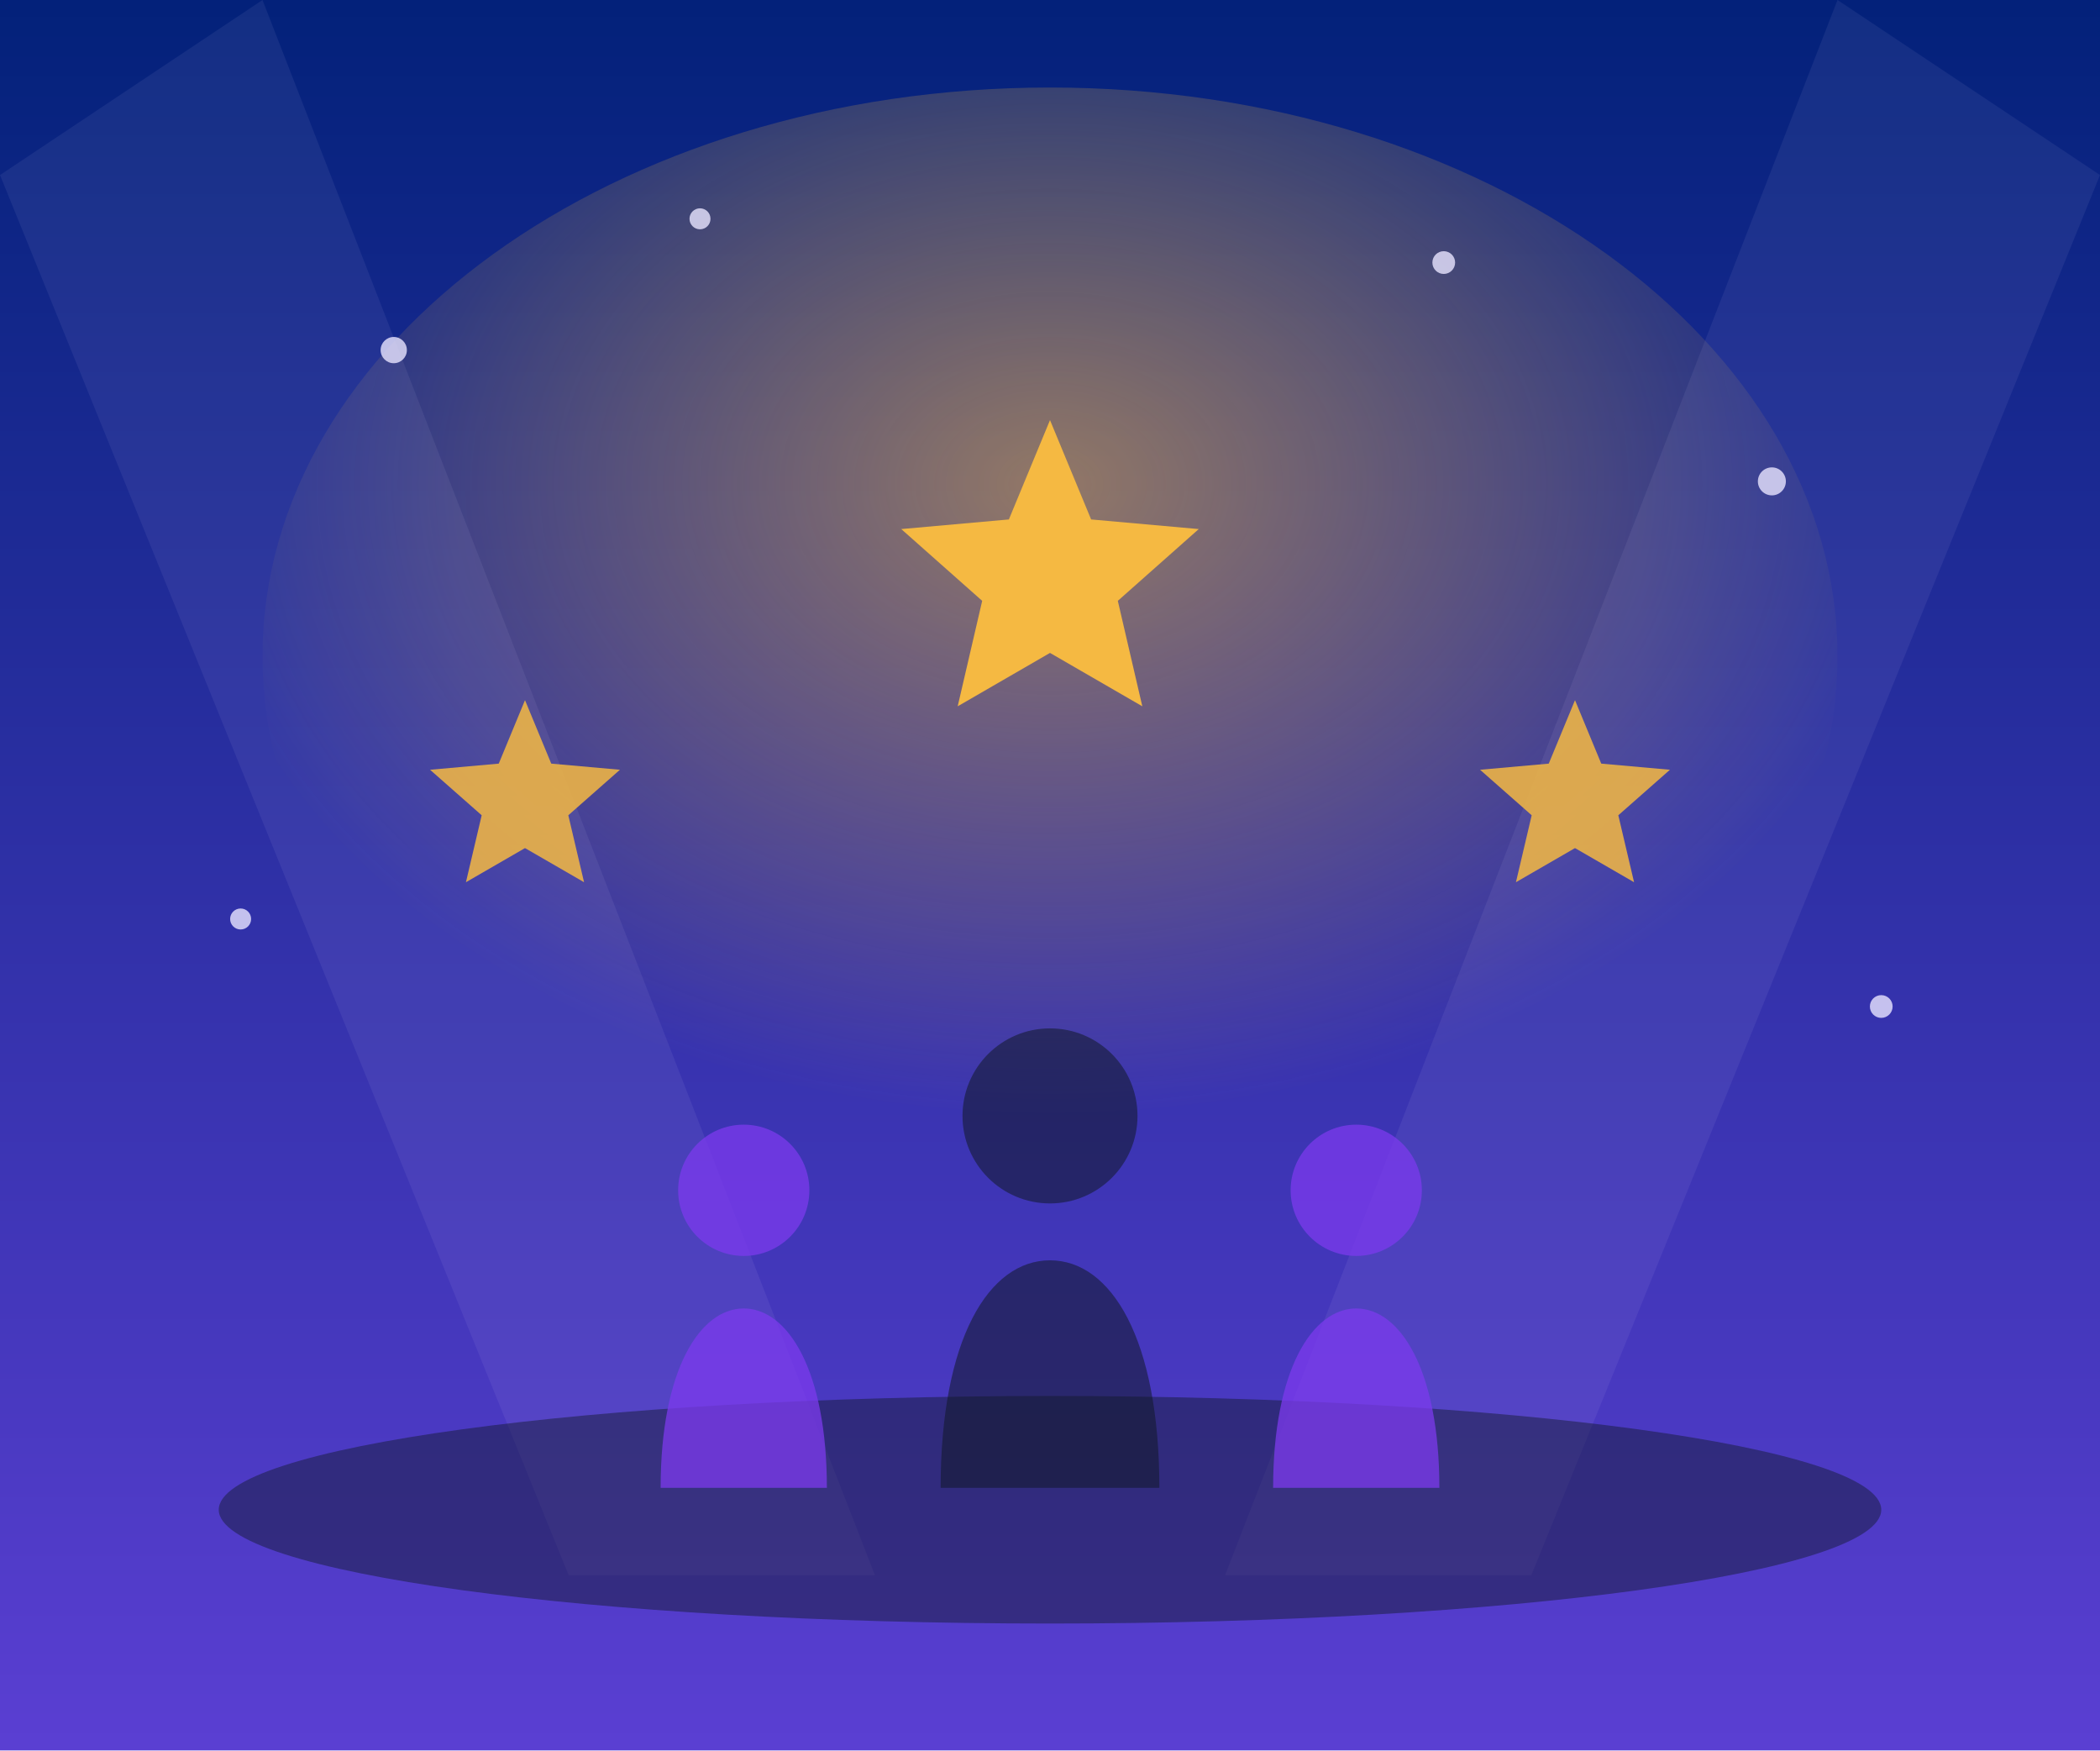
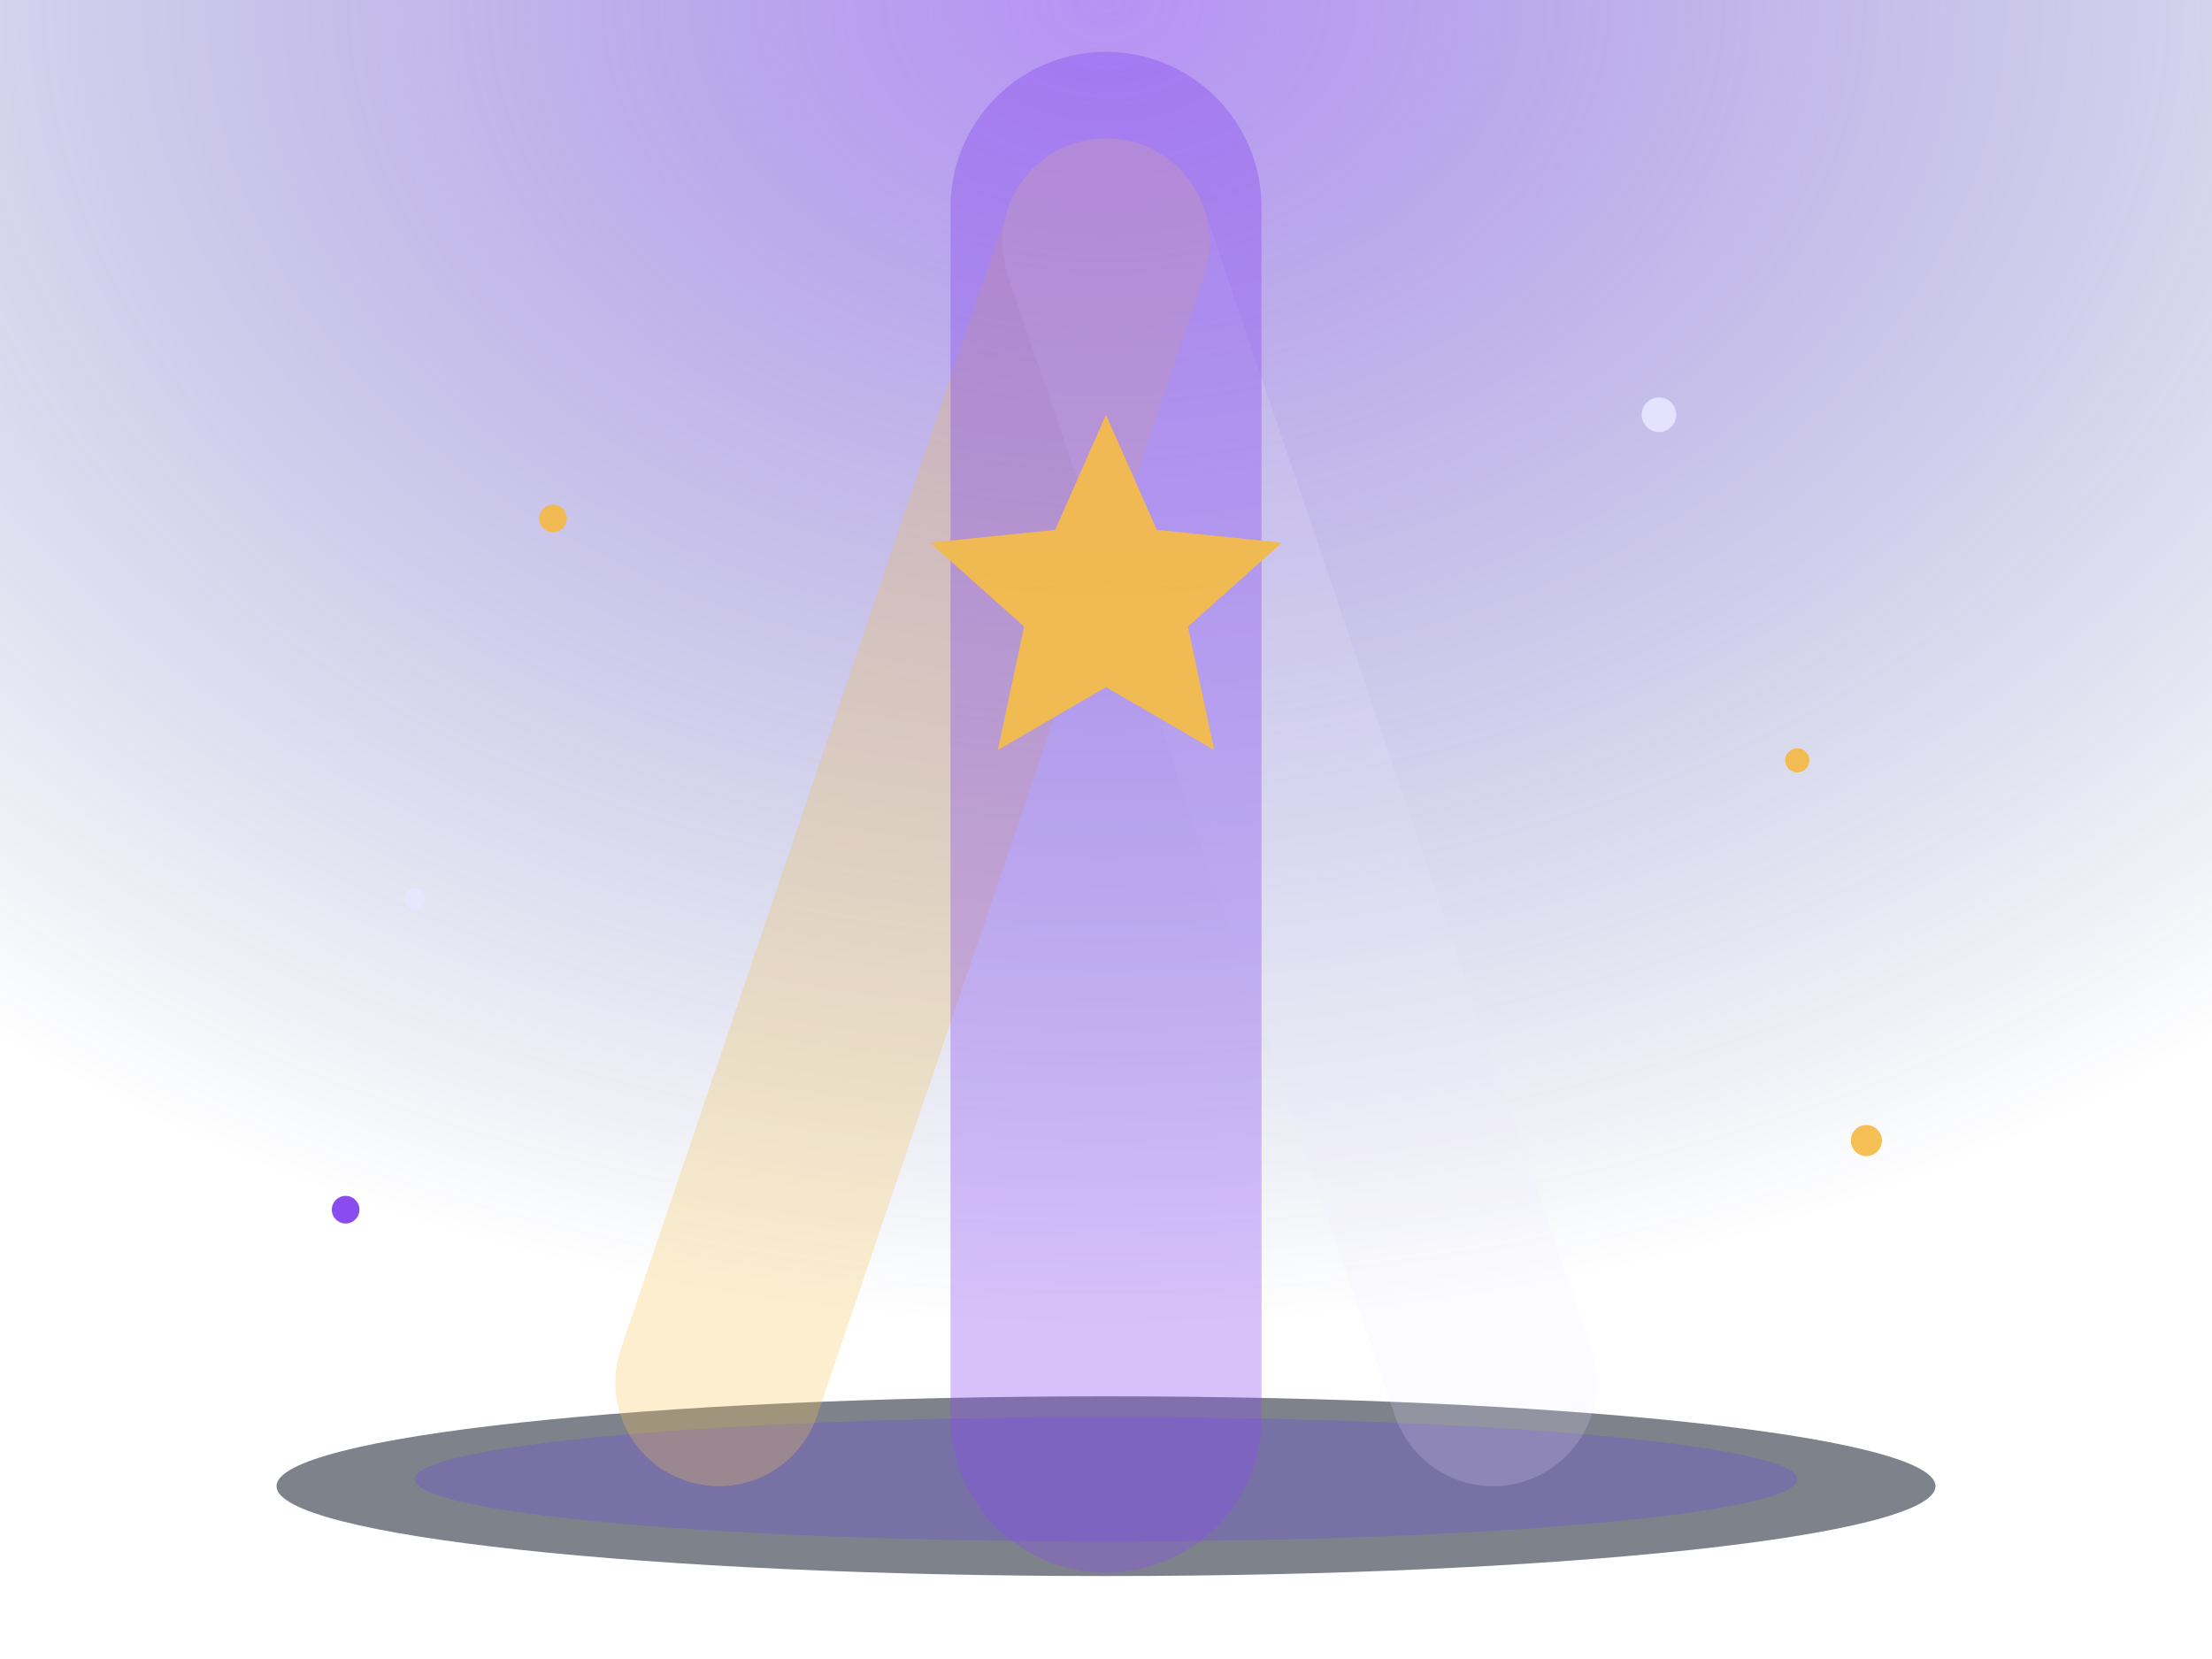
- <svg xmlns="http://www.w3.org/2000/svg" viewBox="0 0 480 400" role="img" aria-label="Talent stage illustration">
+ <svg xmlns="http://www.w3.org/2000/svg" viewBox="0 0 640 480" fill="none">
  <defs>
-     <linearGradient id="bg" x1="0" y1="0" x2="0" y2="1">
-       <stop offset="0" stop-color="#022179" />
-       <stop offset="1" stop-color="#5B3FD3" />
-     </linearGradient>
-     <radialGradient id="glow" cx=".5" cy=".35" r=".55">
-       <stop offset="0" stop-color="#F5B942" stop-opacity=".55" />
-       <stop offset="1" stop-color="#F5B942" stop-opacity="0" />
+     <radialGradient id="spot" cx="50%" cy="0%" r="80%">
+       <stop offset="0%" stop-color="#7C3AED" stop-opacity=".55" />
+       <stop offset="100%" stop-color="#022179" stop-opacity="0" />
    </radialGradient>
  </defs>
-   <rect width="480" height="400" fill="url(#bg)" />
-   <ellipse cx="240" cy="150" rx="180" ry="130" fill="url(#glow)" />
-   <path d="M60 0 200 360 130 360 0 40z" fill="#E9E5FF" opacity=".07" />
-   <path d="M420 0 280 360 350 360 480 40z" fill="#E9E5FF" opacity=".07" />
-   <ellipse cx="240" cy="345" rx="190" ry="26" fill="#101828" opacity=".45" />
-   <g fill="#F5B942">
-     <path d="M240 96l9.4 22.7 24.6 2.2-18.5 16.4 5.6 24.1-21.1-12.2-21.1 12.2 5.6-24.1-18.5-16.4 24.6-2.2z" />
-     <path d="M120 160l6 14.5 15.7 1.4-11.8 10.4 3.6 15.3-13.5-7.8-13.5 7.8 3.6-15.3-11.8-10.4 15.7-1.4z" opacity=".85" />
-     <path d="M360 160l6 14.5 15.7 1.4-11.8 10.4 3.6 15.3-13.5-7.8-13.5 7.8 3.6-15.3-11.8-10.4 15.7-1.4z" opacity=".85" />
-   </g>
-   <g fill="#E9E5FF" opacity=".8">
-     <circle cx="90" cy="80" r="3" />
-     <circle cx="160" cy="50" r="2.4" />
-     <circle cx="330" cy="60" r="2.6" />
-     <circle cx="405" cy="110" r="3.2" />
-     <circle cx="55" cy="210" r="2.4" />
-     <circle cx="430" cy="230" r="2.6" />
-   </g>
-   <g fill="#101828" opacity=".55">
-     <circle cx="240" cy="255" r="20" />
-     <path d="M215 340c0-34 11-52 25-52s25 18 25 52z" />
-   </g>
-   <g fill="#7C3AED" opacity=".75">
-     <circle cx="170" cy="272" r="15" />
-     <path d="M151 340c0-27 9-41 19-41s19 14 19 41z" />
-     <circle cx="310" cy="272" r="15" />
-     <path d="M291 340c0-27 9-41 19-41s19 14 19 41z" />
+   <rect width="640" height="480" fill="url(#spot)" />
+   <g opacity=".9">
+     <ellipse cx="320" cy="430" rx="240" ry="26" fill="#101828" opacity=".6" />
+     <ellipse cx="320" cy="428" rx="200" ry="18" fill="#5B3FD3" opacity=".35" />
+     <path d="M320 70 L208 400" stroke="#F5B942" stroke-opacity=".28" stroke-width="60" stroke-linecap="round" />
+     <path d="M320 70 L432 400" stroke="#E9E5FF" stroke-opacity=".18" stroke-width="60" stroke-linecap="round" />
+     <path d="M320 60 L320 410" stroke="#7C3AED" stroke-opacity=".35" stroke-width="90" stroke-linecap="round" />
+     <path d="M320 120 l14.7 33.3 36.2 3.7 -27.2 24.3 7.6 35.7 -31.3 -18.2 -31.3 18.2 7.6 -35.7 -27.2 -24.3 36.2 -3.7 z" fill="#F5B942" />
+     <circle cx="160" cy="150" r="4" fill="#F5B942" />
+     <circle cx="480" cy="120" r="5" fill="#E9E5FF" />
+     <circle cx="520" cy="220" r="3.5" fill="#F5B942" />
+     <circle cx="120" cy="260" r="3" fill="#E9E5FF" />
+     <circle cx="540" cy="330" r="4.5" fill="#F5B942" />
+     <circle cx="100" cy="350" r="4" fill="#7C3AED" />
  </g>
</svg>
